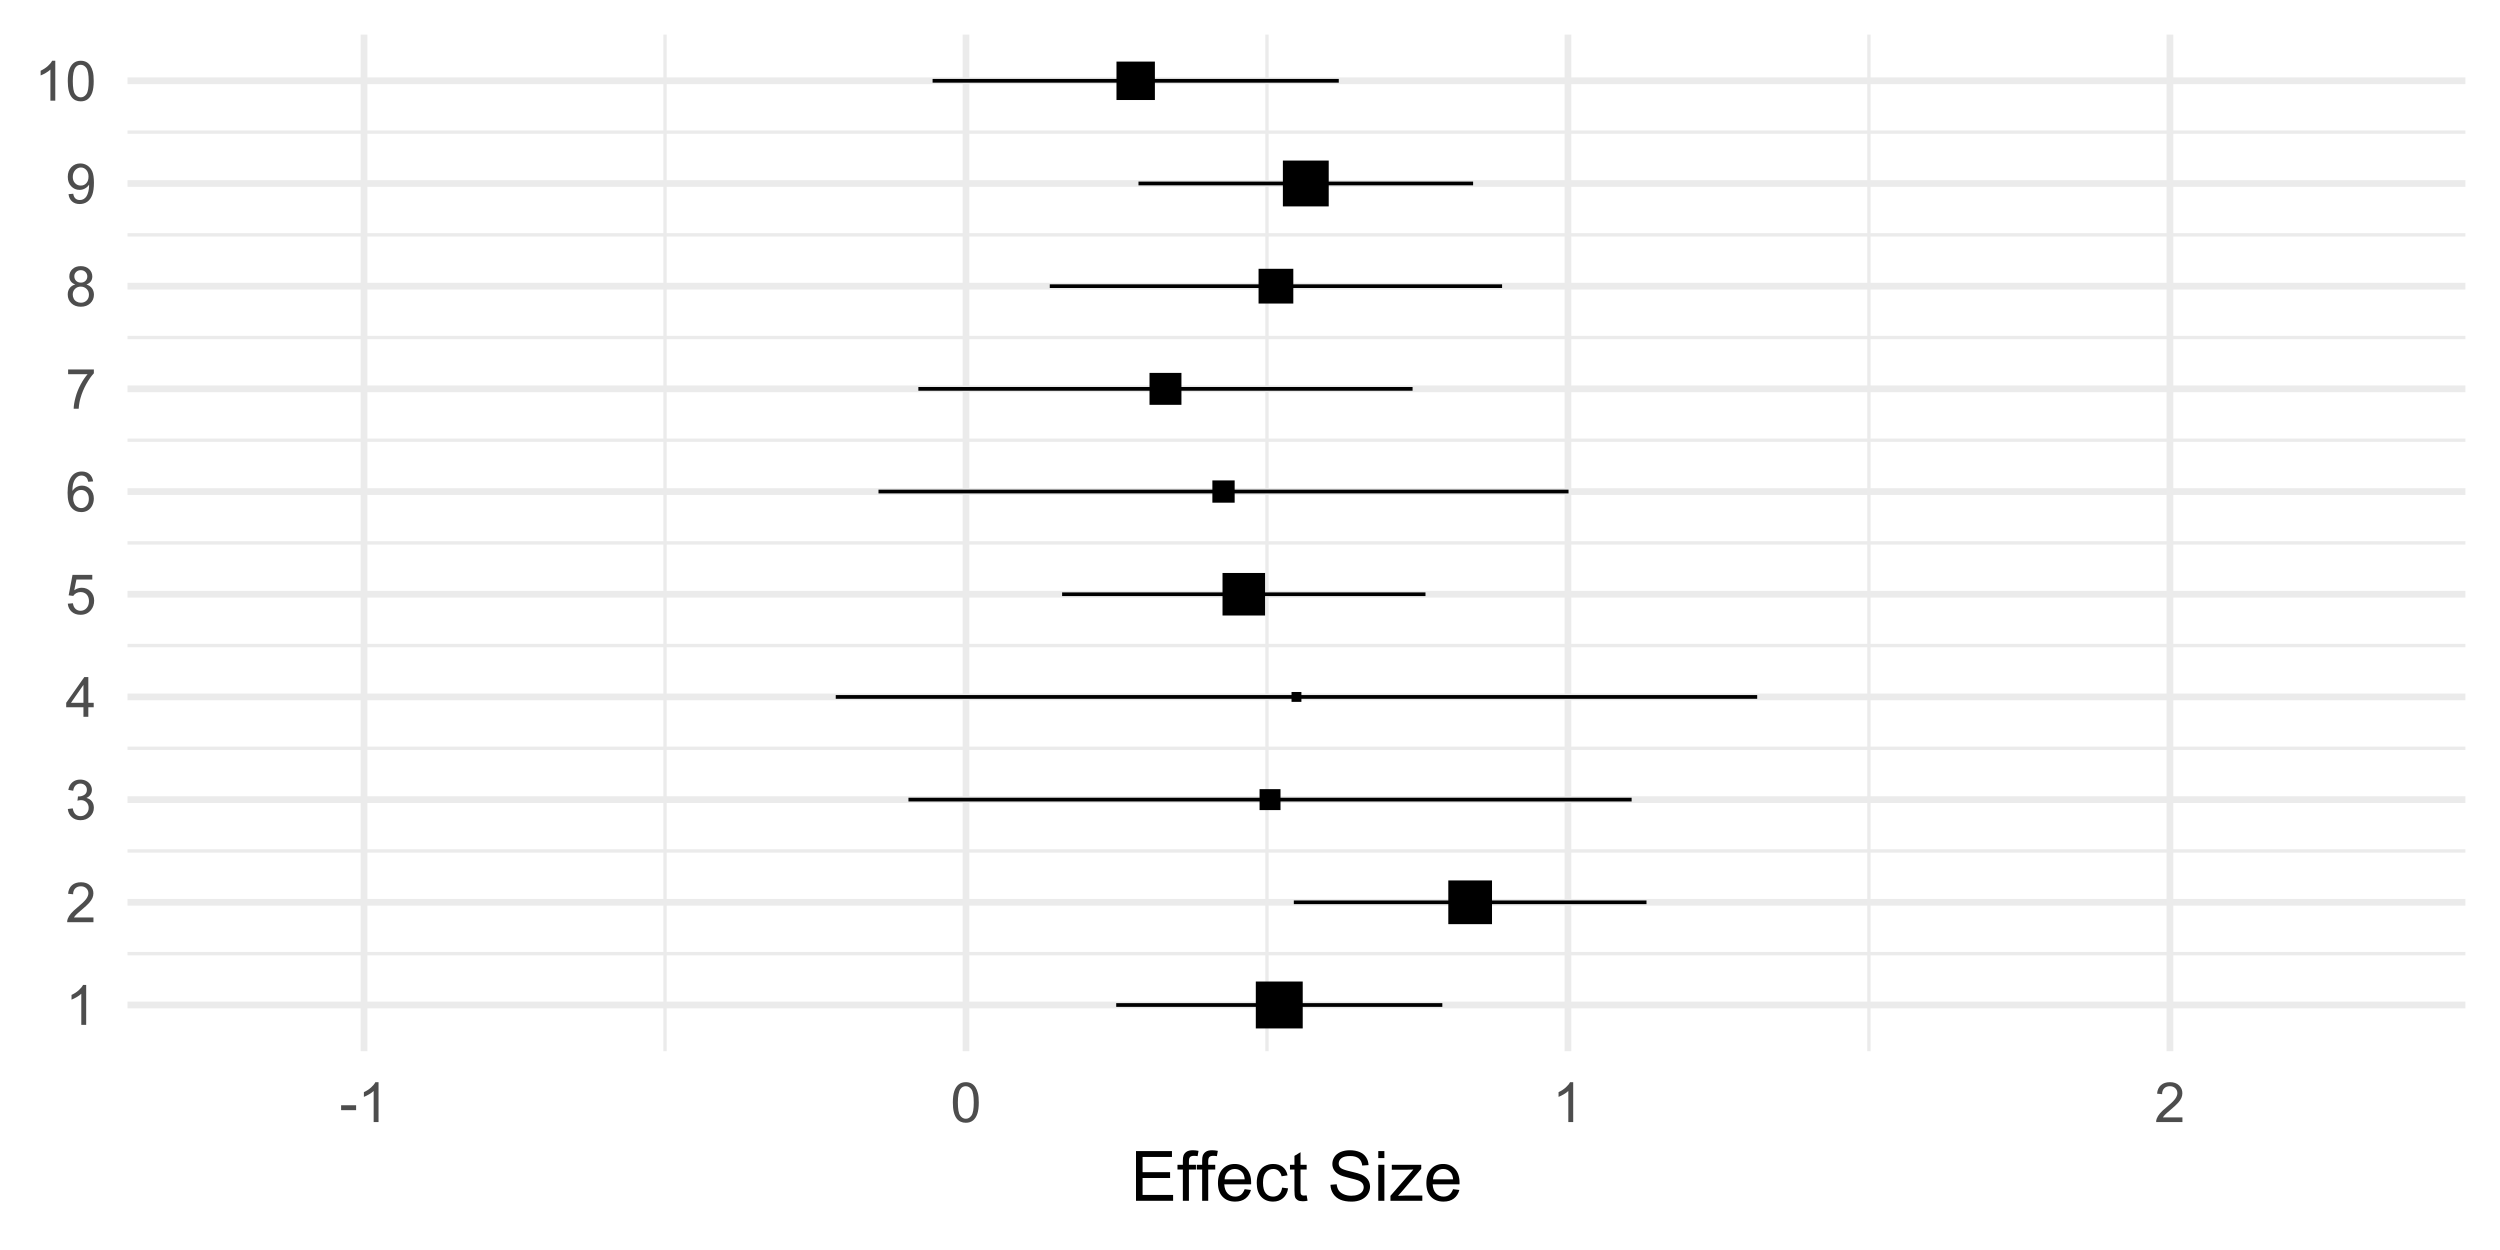
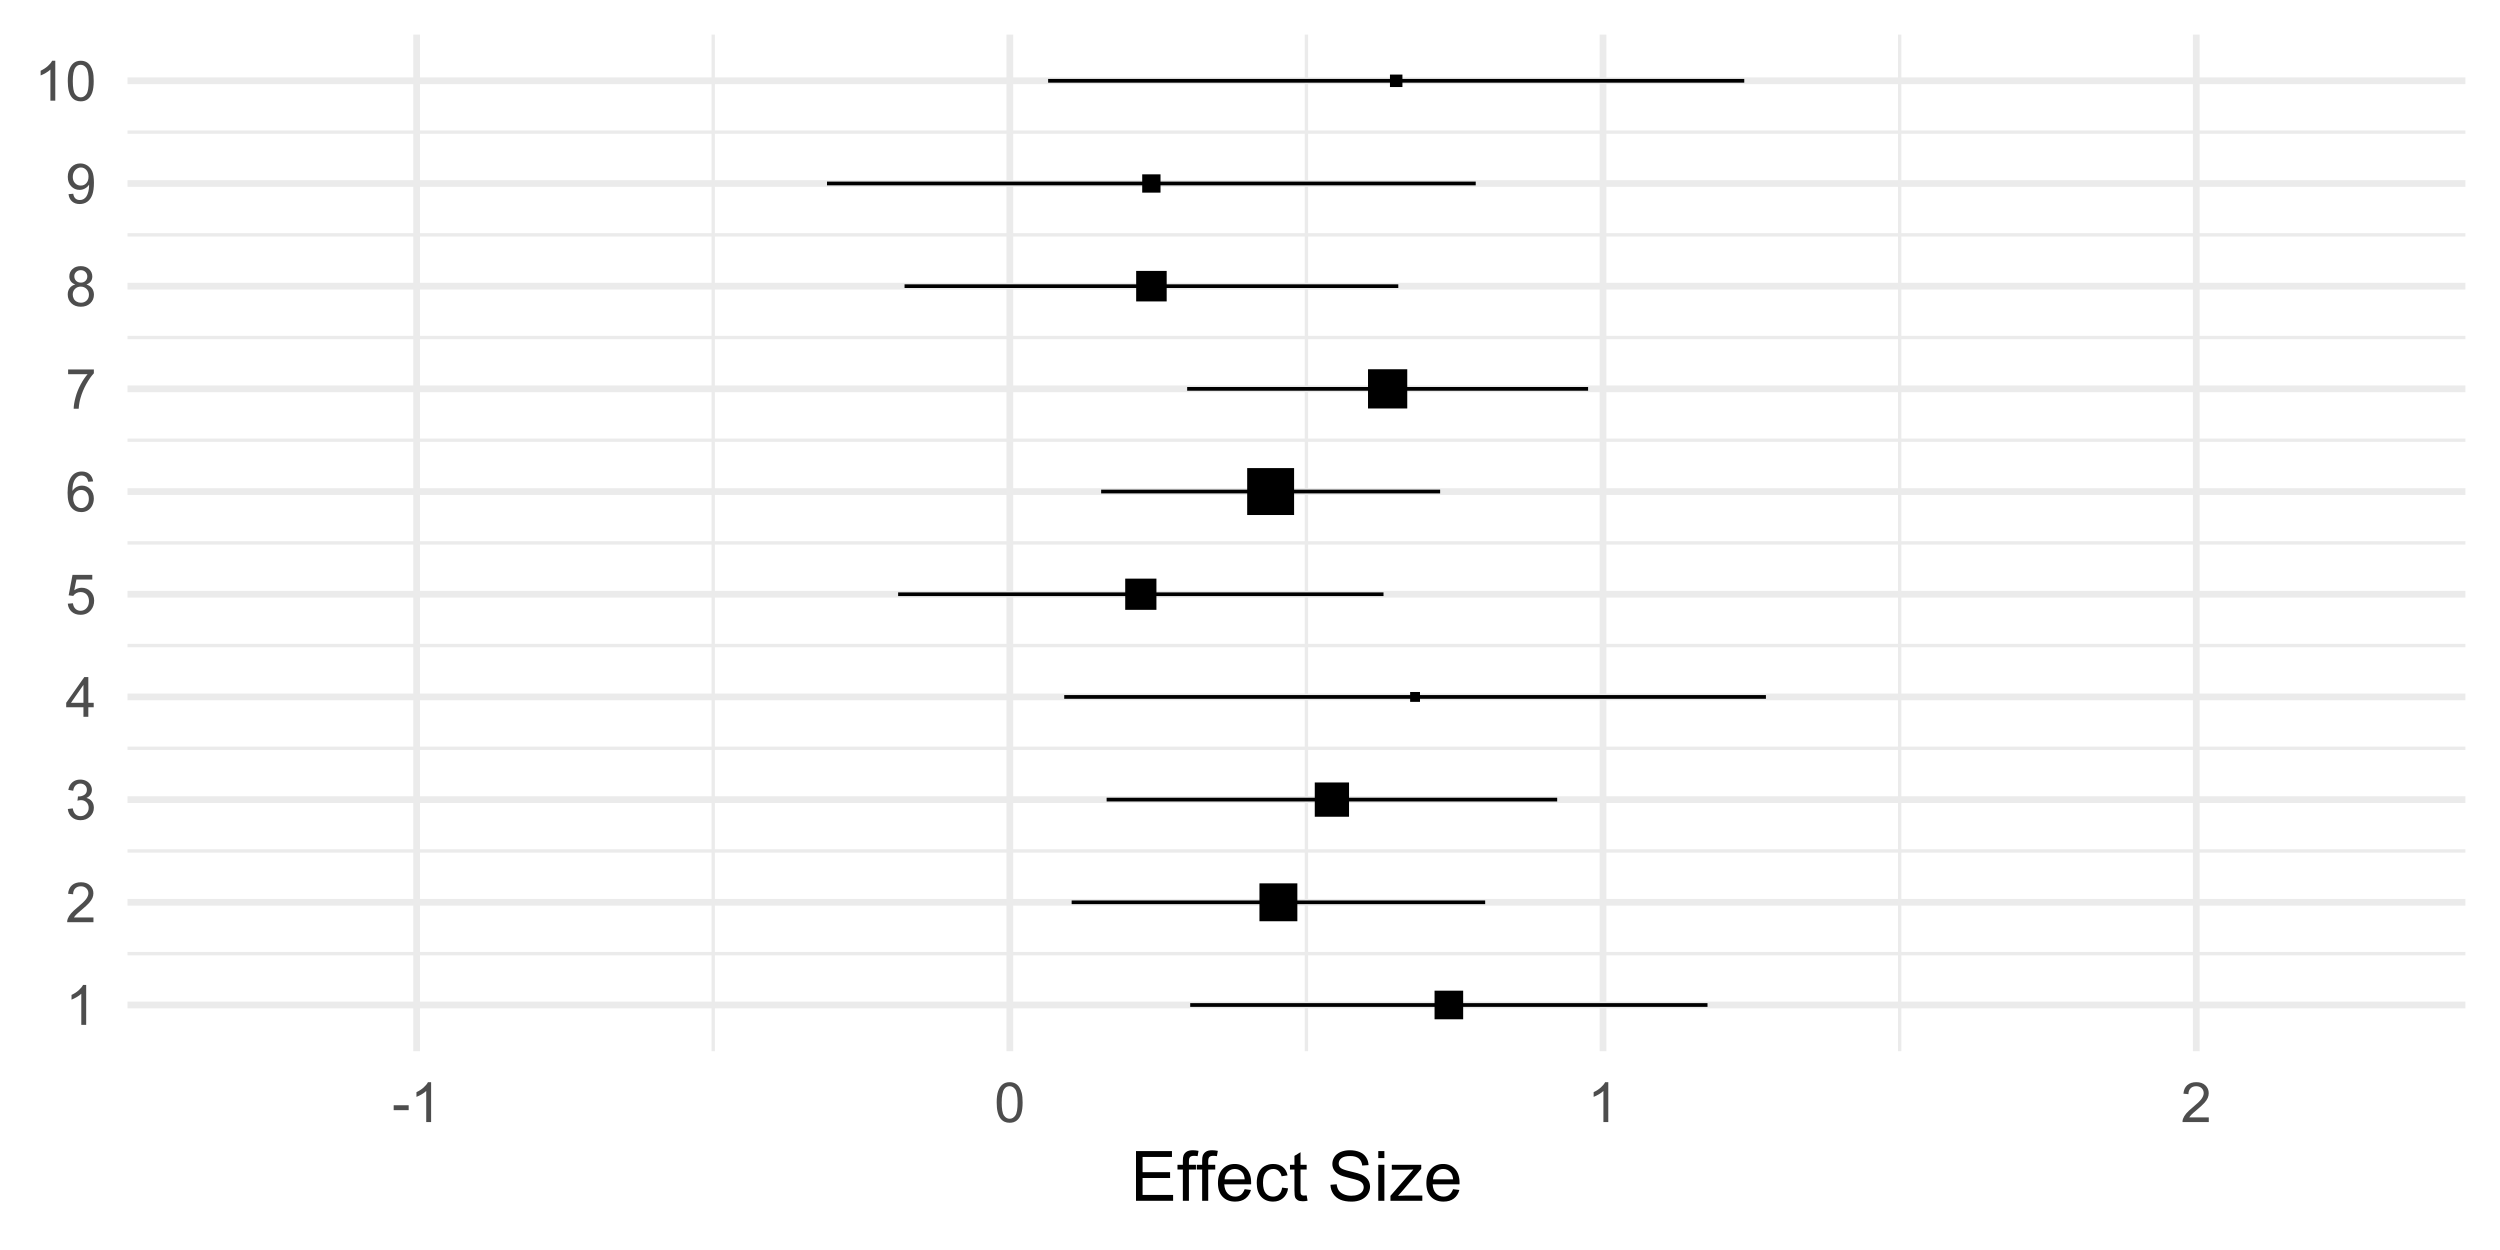
<svg xmlns="http://www.w3.org/2000/svg" xmlns:xlink="http://www.w3.org/1999/xlink" width="720pt" height="360pt" viewBox="0 0 720 360" version="1.1">
  <defs>
    <g>
      <symbol overflow="visible" id="glyph0-0">
        <path style="stroke:none;" d="M 2 0 L 2 -10 L 10 -10 L 10 0 Z M 2.25 -0.25 L 9.75 -0.25 L 9.75 -9.75 L 2.25 -9.75 Z M 2.25 -0.25 " />
      </symbol>
      <symbol overflow="visible" id="glyph0-1">
        <path style="stroke:none;" d="M 5.961 0 L 4.555 0 L 4.555 -8.961 C 4.211 -8.633 3.77 -8.312 3.223 -7.992 C 2.672 -7.668 2.176 -7.426 1.742 -7.266 L 1.742 -8.625 C 2.523 -8.992 3.211 -9.438 3.805 -9.969 C 4.391 -10.492 4.809 -11.004 5.055 -11.5 L 5.961 -11.5 Z M 5.961 0 " />
      </symbol>
      <symbol overflow="visible" id="glyph0-2">
        <path style="stroke:none;" d="M 8.055 -1.352 L 8.055 0 L 0.484 0 C 0.473 -0.336 0.527 -0.66 0.648 -0.977 C 0.84 -1.488 1.148 -1.996 1.574 -2.5 C 1.996 -2.996 2.609 -3.574 3.414 -4.234 C 4.656 -5.254 5.496 -6.062 5.938 -6.66 C 6.371 -7.254 6.59 -7.816 6.594 -8.352 C 6.59 -8.906 6.391 -9.379 5.996 -9.762 C 5.594 -10.145 5.074 -10.336 4.438 -10.336 C 3.758 -10.336 3.219 -10.133 2.812 -9.727 C 2.406 -9.32 2.199 -8.758 2.195 -8.039 L 0.75 -8.188 C 0.848 -9.262 1.219 -10.086 1.867 -10.652 C 2.512 -11.215 3.379 -11.496 4.469 -11.5 C 5.566 -11.496 6.438 -11.191 7.078 -10.586 C 7.719 -9.973 8.039 -9.219 8.039 -8.32 C 8.039 -7.859 7.945 -7.406 7.758 -6.969 C 7.57 -6.523 7.258 -6.059 6.824 -5.57 C 6.387 -5.078 5.664 -4.406 4.656 -3.555 C 3.809 -2.844 3.266 -2.363 3.031 -2.113 C 2.789 -1.859 2.594 -1.605 2.438 -1.352 Z M 8.055 -1.352 " />
      </symbol>
      <symbol overflow="visible" id="glyph0-3">
        <path style="stroke:none;" d="M 0.672 -3.023 L 2.078 -3.211 C 2.238 -2.414 2.512 -1.84 2.902 -1.488 C 3.285 -1.137 3.758 -0.961 4.32 -0.961 C 4.977 -0.961 5.535 -1.188 5.996 -1.648 C 6.449 -2.102 6.68 -2.672 6.68 -3.352 C 6.68 -3.996 6.469 -4.527 6.047 -4.949 C 5.625 -5.367 5.086 -5.578 4.438 -5.578 C 4.168 -5.578 3.84 -5.523 3.445 -5.422 L 3.602 -6.656 C 3.691 -6.645 3.766 -6.637 3.828 -6.641 C 4.422 -6.637 4.961 -6.793 5.445 -7.109 C 5.922 -7.418 6.164 -7.902 6.164 -8.555 C 6.164 -9.07 5.988 -9.496 5.641 -9.836 C 5.289 -10.172 4.84 -10.34 4.289 -10.344 C 3.742 -10.34 3.285 -10.168 2.922 -9.828 C 2.555 -9.48 2.32 -8.965 2.219 -8.281 L 0.812 -8.531 C 0.98 -9.473 1.371 -10.203 1.984 -10.723 C 2.59 -11.238 3.348 -11.496 4.258 -11.5 C 4.879 -11.496 5.453 -11.363 5.984 -11.098 C 6.508 -10.828 6.91 -10.461 7.191 -10 C 7.465 -9.535 7.605 -9.043 7.609 -8.523 C 7.605 -8.027 7.473 -7.578 7.211 -7.172 C 6.941 -6.766 6.547 -6.441 6.031 -6.203 C 6.703 -6.043 7.23 -5.719 7.609 -5.23 C 7.98 -4.734 8.168 -4.117 8.172 -3.383 C 8.168 -2.379 7.805 -1.531 7.078 -0.84 C 6.348 -0.145 5.426 0.199 4.312 0.203 C 3.305 0.199 2.469 -0.098 1.809 -0.695 C 1.141 -1.293 0.762 -2.07 0.672 -3.023 Z M 0.672 -3.023 " />
      </symbol>
      <symbol overflow="visible" id="glyph0-4">
        <path style="stroke:none;" d="M 5.172 0 L 5.172 -2.742 L 0.203 -2.742 L 0.203 -4.031 L 5.43 -11.453 L 6.578 -11.453 L 6.578 -4.031 L 8.125 -4.031 L 8.125 -2.742 L 6.578 -2.742 L 6.578 0 Z M 5.172 -4.031 L 5.172 -9.195 L 1.586 -4.031 Z M 5.172 -4.031 " />
      </symbol>
      <symbol overflow="visible" id="glyph0-5">
        <path style="stroke:none;" d="M 0.664 -3 L 2.141 -3.125 C 2.246 -2.402 2.5 -1.863 2.902 -1.504 C 3.297 -1.141 3.777 -0.961 4.344 -0.961 C 5.016 -0.961 5.59 -1.215 6.062 -1.727 C 6.527 -2.234 6.762 -2.91 6.766 -3.758 C 6.762 -4.555 6.535 -5.188 6.09 -5.656 C 5.637 -6.117 5.047 -6.352 4.32 -6.352 C 3.863 -6.352 3.457 -6.246 3.094 -6.043 C 2.727 -5.832 2.438 -5.566 2.234 -5.242 L 0.914 -5.414 L 2.023 -11.297 L 7.719 -11.297 L 7.719 -9.953 L 3.148 -9.953 L 2.531 -6.875 C 3.219 -7.352 3.938 -7.594 4.695 -7.594 C 5.691 -7.594 6.535 -7.246 7.227 -6.555 C 7.91 -5.859 8.254 -4.969 8.258 -3.883 C 8.254 -2.844 7.953 -1.949 7.352 -1.195 C 6.613 -0.27 5.609 0.191 4.344 0.195 C 3.297 0.191 2.449 -0.098 1.793 -0.68 C 1.133 -1.262 0.754 -2.035 0.664 -3 Z M 0.664 -3 " />
      </symbol>
      <symbol overflow="visible" id="glyph0-6">
        <path style="stroke:none;" d="M 7.961 -8.648 L 6.562 -8.539 C 6.438 -9.086 6.258 -9.488 6.031 -9.742 C 5.648 -10.141 5.18 -10.34 4.625 -10.344 C 4.172 -10.34 3.781 -10.215 3.445 -9.969 C 3 -9.641 2.648 -9.172 2.398 -8.555 C 2.141 -7.934 2.008 -7.051 2 -5.906 C 2.336 -6.422 2.75 -6.805 3.242 -7.055 C 3.727 -7.305 4.242 -7.43 4.781 -7.43 C 5.719 -7.43 6.516 -7.082 7.176 -6.395 C 7.832 -5.699 8.16 -4.809 8.164 -3.719 C 8.16 -2.996 8.008 -2.328 7.699 -1.715 C 7.387 -1.094 6.961 -0.621 6.422 -0.297 C 5.879 0.031 5.262 0.191 4.578 0.195 C 3.402 0.191 2.449 -0.234 1.711 -1.098 C 0.969 -1.957 0.598 -3.379 0.602 -5.359 C 0.598 -7.57 1.008 -9.18 1.828 -10.188 C 2.539 -11.059 3.5 -11.496 4.711 -11.5 C 5.609 -11.496 6.348 -11.242 6.926 -10.742 C 7.5 -10.234 7.844 -9.539 7.961 -8.648 Z M 2.219 -3.711 C 2.215 -3.223 2.316 -2.762 2.527 -2.32 C 2.73 -1.875 3.02 -1.535 3.391 -1.309 C 3.758 -1.074 4.145 -0.961 4.555 -0.961 C 5.145 -0.961 5.656 -1.199 6.086 -1.68 C 6.512 -2.156 6.727 -2.809 6.727 -3.633 C 6.727 -4.422 6.516 -5.043 6.094 -5.504 C 5.672 -5.957 5.141 -6.188 4.5 -6.188 C 3.863 -6.188 3.324 -5.957 2.883 -5.504 C 2.438 -5.043 2.215 -4.445 2.219 -3.711 Z M 2.219 -3.711 " />
      </symbol>
      <symbol overflow="visible" id="glyph0-7">
        <path style="stroke:none;" d="M 0.758 -9.953 L 0.758 -11.305 L 8.172 -11.305 L 8.172 -10.211 C 7.441 -9.434 6.719 -8.402 6.004 -7.117 C 5.285 -5.828 4.73 -4.504 4.344 -3.148 C 4.059 -2.188 3.879 -1.141 3.805 0 L 2.359 0 C 2.371 -0.898 2.547 -1.984 2.891 -3.266 C 3.227 -4.539 3.715 -5.77 4.348 -6.957 C 4.98 -8.137 5.652 -9.137 6.367 -9.953 Z M 0.758 -9.953 " />
      </symbol>
      <symbol overflow="visible" id="glyph0-8">
        <path style="stroke:none;" d="M 2.828 -6.211 C 2.242 -6.422 1.809 -6.727 1.531 -7.125 C 1.246 -7.52 1.105 -7.992 1.109 -8.547 C 1.105 -9.379 1.406 -10.078 2.008 -10.648 C 2.605 -11.211 3.402 -11.496 4.398 -11.5 C 5.395 -11.496 6.199 -11.207 6.812 -10.629 C 7.418 -10.047 7.723 -9.34 7.727 -8.508 C 7.723 -7.977 7.582 -7.512 7.309 -7.121 C 7.027 -6.723 6.605 -6.422 6.039 -6.211 C 6.738 -5.98 7.273 -5.609 7.645 -5.102 C 8.008 -4.59 8.191 -3.98 8.195 -3.273 C 8.191 -2.293 7.844 -1.469 7.156 -0.805 C 6.461 -0.137 5.551 0.191 4.422 0.195 C 3.289 0.191 2.379 -0.141 1.688 -0.809 C 0.992 -1.477 0.645 -2.309 0.648 -3.312 C 0.645 -4.055 0.832 -4.68 1.215 -5.184 C 1.59 -5.684 2.129 -6.027 2.828 -6.211 Z M 2.547 -8.594 C 2.543 -8.051 2.719 -7.609 3.07 -7.266 C 3.418 -6.922 3.871 -6.75 4.43 -6.75 C 4.969 -6.75 5.41 -6.918 5.762 -7.262 C 6.105 -7.598 6.281 -8.016 6.281 -8.516 C 6.281 -9.027 6.102 -9.461 5.746 -9.816 C 5.387 -10.164 4.941 -10.34 4.414 -10.344 C 3.875 -10.34 3.43 -10.168 3.078 -9.828 C 2.719 -9.48 2.543 -9.07 2.547 -8.594 Z M 2.094 -3.305 C 2.09 -2.902 2.188 -2.512 2.379 -2.141 C 2.566 -1.762 2.848 -1.473 3.227 -1.27 C 3.598 -1.062 4 -0.961 4.438 -0.961 C 5.105 -0.961 5.66 -1.176 6.102 -1.609 C 6.535 -2.039 6.754 -2.59 6.758 -3.258 C 6.754 -3.934 6.531 -4.492 6.082 -4.938 C 5.629 -5.379 5.062 -5.602 4.391 -5.602 C 3.727 -5.602 3.18 -5.383 2.746 -4.945 C 2.309 -4.508 2.09 -3.961 2.094 -3.305 Z M 2.094 -3.305 " />
      </symbol>
      <symbol overflow="visible" id="glyph0-9">
        <path style="stroke:none;" d="M 0.875 -2.648 L 2.227 -2.773 C 2.34 -2.133 2.559 -1.672 2.883 -1.391 C 3.203 -1.102 3.617 -0.961 4.125 -0.961 C 4.555 -0.961 4.934 -1.059 5.262 -1.258 C 5.586 -1.453 5.852 -1.719 6.062 -2.051 C 6.27 -2.379 6.445 -2.824 6.586 -3.391 C 6.727 -3.949 6.797 -4.523 6.797 -5.109 C 6.797 -5.172 6.793 -5.266 6.789 -5.391 C 6.504 -4.941 6.121 -4.578 5.637 -4.301 C 5.148 -4.02 4.621 -3.879 4.055 -3.883 C 3.105 -3.879 2.301 -4.223 1.648 -4.914 C 0.988 -5.598 0.66 -6.504 0.664 -7.633 C 0.66 -8.793 1.004 -9.727 1.691 -10.438 C 2.375 -11.141 3.234 -11.496 4.266 -11.5 C 5.008 -11.496 5.688 -11.297 6.309 -10.898 C 6.922 -10.496 7.391 -9.922 7.715 -9.184 C 8.031 -8.438 8.191 -7.363 8.195 -5.961 C 8.191 -4.492 8.031 -3.328 7.719 -2.465 C 7.398 -1.594 6.926 -0.934 6.301 -0.484 C 5.668 -0.031 4.934 0.191 4.094 0.195 C 3.195 0.191 2.465 -0.055 1.898 -0.551 C 1.328 -1.047 0.984 -1.746 0.875 -2.648 Z M 6.633 -7.703 C 6.633 -8.508 6.418 -9.148 5.988 -9.625 C 5.559 -10.098 5.039 -10.336 4.438 -10.336 C 3.809 -10.336 3.266 -10.078 2.805 -9.57 C 2.34 -9.055 2.109 -8.395 2.109 -7.586 C 2.109 -6.855 2.328 -6.262 2.77 -5.809 C 3.207 -5.348 3.75 -5.121 4.398 -5.125 C 5.047 -5.121 5.582 -5.348 6.004 -5.809 C 6.422 -6.262 6.633 -6.895 6.633 -7.703 Z M 6.633 -7.703 " />
      </symbol>
      <symbol overflow="visible" id="glyph0-10">
        <path style="stroke:none;" d="M 0.664 -5.648 C 0.66 -7 0.801 -8.09 1.082 -8.918 C 1.359 -9.742 1.773 -10.379 2.324 -10.828 C 2.871 -11.273 3.562 -11.496 4.398 -11.5 C 5.012 -11.496 5.551 -11.371 6.016 -11.129 C 6.477 -10.879 6.859 -10.523 7.164 -10.059 C 7.465 -9.59 7.703 -9.023 7.875 -8.355 C 8.047 -7.684 8.133 -6.781 8.133 -5.648 C 8.133 -4.305 7.992 -3.219 7.719 -2.395 C 7.438 -1.566 7.027 -0.93 6.48 -0.48 C 5.93 -0.031 5.234 0.191 4.398 0.195 C 3.293 0.191 2.426 -0.199 1.797 -0.992 C 1.039 -1.941 0.66 -3.496 0.664 -5.648 Z M 2.109 -5.648 C 2.109 -3.766 2.328 -2.512 2.77 -1.895 C 3.207 -1.27 3.75 -0.961 4.398 -0.961 C 5.043 -0.961 5.586 -1.273 6.027 -1.898 C 6.465 -2.523 6.684 -3.773 6.688 -5.648 C 6.684 -7.531 6.465 -8.781 6.027 -9.406 C 5.586 -10.023 5.039 -10.336 4.383 -10.336 C 3.734 -10.336 3.219 -10.062 2.836 -9.516 C 2.352 -8.816 2.109 -7.527 2.109 -5.648 Z M 2.109 -5.648 " />
      </symbol>
      <symbol overflow="visible" id="glyph0-11">
        <path style="stroke:none;" d="M 0.508 -3.438 L 0.508 -4.852 L 4.828 -4.852 L 4.828 -3.438 Z M 0.508 -3.438 " />
      </symbol>
      <symbol overflow="visible" id="glyph1-0">
        <path style="stroke:none;" d="M 2.5 0 L 2.5 -12.5 L 12.5 -12.5 L 12.5 0 Z M 2.812 -0.312 L 12.188 -0.312 L 12.188 -12.188 L 2.812 -12.188 Z M 2.812 -0.312 " />
      </symbol>
      <symbol overflow="visible" id="glyph1-1">
        <path style="stroke:none;" d="M 1.582 0 L 1.582 -14.316 L 11.934 -14.316 L 11.934 -12.625 L 3.477 -12.625 L 3.477 -8.242 L 11.398 -8.242 L 11.398 -6.562 L 3.477 -6.562 L 3.477 -1.688 L 12.266 -1.688 L 12.266 0 Z M 1.582 0 " />
      </symbol>
      <symbol overflow="visible" id="glyph1-2">
        <path style="stroke:none;" d="M 1.738 0 L 1.738 -9.004 L 0.188 -9.004 L 0.188 -10.371 L 1.738 -10.371 L 1.738 -11.477 C 1.734 -12.168 1.797 -12.684 1.922 -13.027 C 2.094 -13.48 2.391 -13.852 2.816 -14.137 C 3.242 -14.418 3.84 -14.559 4.609 -14.562 C 5.102 -14.559 5.648 -14.5 6.25 -14.383 L 5.984 -12.852 C 5.617 -12.914 5.273 -12.949 4.953 -12.949 C 4.414 -12.949 4.035 -12.832 3.816 -12.605 C 3.59 -12.375 3.48 -11.949 3.484 -11.328 L 3.484 -10.371 L 5.508 -10.371 L 5.508 -9.004 L 3.484 -9.004 L 3.484 0 Z M 1.738 0 " />
      </symbol>
      <symbol overflow="visible" id="glyph1-3">
        <path style="stroke:none;" d="M 8.418 -3.34 L 10.234 -3.117 C 9.945 -2.055 9.414 -1.23 8.641 -0.645 C 7.863 -0.059 6.875 0.234 5.672 0.234 C 4.156 0.234 2.953 -0.23 2.066 -1.168 C 1.176 -2.098 0.73 -3.41 0.734 -5.098 C 0.73 -6.84 1.18 -8.191 2.082 -9.16 C 2.977 -10.121 4.145 -10.605 5.578 -10.605 C 6.961 -10.605 8.09 -10.133 8.973 -9.188 C 9.848 -8.242 10.289 -6.914 10.293 -5.203 C 10.289 -5.098 10.285 -4.941 10.281 -4.734 L 2.547 -4.734 C 2.613 -3.594 2.938 -2.719 3.516 -2.117 C 4.094 -1.508 4.816 -1.207 5.684 -1.211 C 6.324 -1.207 6.871 -1.375 7.332 -1.719 C 7.785 -2.055 8.148 -2.598 8.418 -3.34 Z M 2.648 -6.18 L 8.438 -6.18 C 8.359 -7.051 8.137 -7.707 7.773 -8.145 C 7.211 -8.82 6.484 -9.156 5.594 -9.16 C 4.785 -9.156 4.105 -8.887 3.559 -8.348 C 3.004 -7.805 2.703 -7.082 2.648 -6.18 Z M 2.648 -6.18 " />
      </symbol>
      <symbol overflow="visible" id="glyph1-4">
        <path style="stroke:none;" d="M 8.086 -3.797 L 9.812 -3.574 C 9.621 -2.383 9.137 -1.449 8.363 -0.777 C 7.582 -0.102 6.629 0.234 5.5 0.234 C 4.074 0.234 2.934 -0.227 2.074 -1.156 C 1.211 -2.078 0.777 -3.41 0.781 -5.148 C 0.777 -6.266 0.965 -7.246 1.336 -8.086 C 1.707 -8.922 2.27 -9.551 3.031 -9.973 C 3.789 -10.395 4.617 -10.605 5.508 -10.605 C 6.633 -10.605 7.551 -10.32 8.27 -9.75 C 8.98 -9.18 9.441 -8.371 9.648 -7.324 L 7.938 -7.062 C 7.773 -7.754 7.484 -8.277 7.074 -8.633 C 6.656 -8.98 6.16 -9.156 5.578 -9.16 C 4.691 -9.156 3.969 -8.84 3.418 -8.207 C 2.859 -7.57 2.582 -6.566 2.586 -5.195 C 2.582 -3.801 2.852 -2.789 3.387 -2.156 C 3.918 -1.523 4.613 -1.207 5.477 -1.211 C 6.168 -1.207 6.746 -1.418 7.207 -1.844 C 7.668 -2.266 7.961 -2.918 8.086 -3.797 Z M 8.086 -3.797 " />
      </symbol>
      <symbol overflow="visible" id="glyph1-5">
        <path style="stroke:none;" d="M 5.156 -1.57 L 5.41 -0.02 C 4.91 0.086 4.469 0.133 4.082 0.137 C 3.441 0.133 2.945 0.035 2.598 -0.164 C 2.242 -0.367 1.996 -0.633 1.855 -0.961 C 1.711 -1.289 1.641 -1.98 1.641 -3.039 L 1.641 -9.004 L 0.352 -9.004 L 0.352 -10.371 L 1.641 -10.371 L 1.641 -12.938 L 3.391 -13.992 L 3.391 -10.371 L 5.156 -10.371 L 5.156 -9.004 L 3.391 -9.004 L 3.391 -2.938 C 3.387 -2.434 3.418 -2.113 3.48 -1.973 C 3.543 -1.828 3.641 -1.715 3.781 -1.629 C 3.918 -1.543 4.121 -1.5 4.383 -1.504 C 4.578 -1.5 4.836 -1.523 5.156 -1.57 Z M 5.156 -1.57 " />
      </symbol>
      <symbol overflow="visible" id="glyph1-6">
        <path style="stroke:none;" d="" />
      </symbol>
      <symbol overflow="visible" id="glyph1-7">
        <path style="stroke:none;" d="M 0.898 -4.602 L 2.688 -4.758 C 2.77 -4.039 2.965 -3.449 3.277 -2.992 C 3.582 -2.531 4.062 -2.16 4.719 -1.879 C 5.367 -1.594 6.102 -1.453 6.914 -1.453 C 7.637 -1.453 8.273 -1.559 8.828 -1.777 C 9.379 -1.988 9.789 -2.285 10.062 -2.66 C 10.328 -3.035 10.465 -3.441 10.469 -3.887 C 10.465 -4.332 10.336 -4.727 10.078 -5.062 C 9.816 -5.398 9.387 -5.68 8.789 -5.906 C 8.402 -6.055 7.551 -6.285 6.238 -6.605 C 4.922 -6.918 4 -7.219 3.477 -7.5 C 2.789 -7.859 2.281 -8.301 1.949 -8.832 C 1.609 -9.359 1.441 -9.957 1.445 -10.617 C 1.441 -11.336 1.645 -12.008 2.059 -12.641 C 2.465 -13.266 3.066 -13.746 3.855 -14.074 C 4.645 -14.398 5.52 -14.559 6.484 -14.562 C 7.543 -14.559 8.48 -14.387 9.293 -14.047 C 10.102 -13.703 10.723 -13.203 11.16 -12.539 C 11.594 -11.875 11.828 -11.121 11.867 -10.281 L 10.047 -10.148 C 9.949 -11.051 9.617 -11.73 9.055 -12.195 C 8.488 -12.656 7.66 -12.891 6.562 -12.891 C 5.414 -12.891 4.578 -12.68 4.059 -12.262 C 3.531 -11.84 3.27 -11.332 3.273 -10.742 C 3.27 -10.223 3.453 -9.801 3.828 -9.473 C 4.188 -9.141 5.141 -8.801 6.684 -8.453 C 8.219 -8.102 9.273 -7.797 9.852 -7.539 C 10.68 -7.152 11.297 -6.664 11.699 -6.078 C 12.094 -5.484 12.293 -4.809 12.297 -4.043 C 12.293 -3.277 12.074 -2.559 11.641 -1.887 C 11.199 -1.215 10.57 -0.691 9.758 -0.316 C 8.938 0.055 8.02 0.238 7 0.242 C 5.703 0.238 4.617 0.055 3.742 -0.324 C 2.863 -0.699 2.176 -1.27 1.684 -2.027 C 1.184 -2.785 0.922 -3.641 0.898 -4.602 Z M 0.898 -4.602 " />
      </symbol>
      <symbol overflow="visible" id="glyph1-8">
        <path style="stroke:none;" d="M 1.328 -12.297 L 1.328 -14.316 L 3.086 -14.316 L 3.086 -12.297 Z M 1.328 0 L 1.328 -10.371 L 3.086 -10.371 L 3.086 0 Z M 1.328 0 " />
      </symbol>
      <symbol overflow="visible" id="glyph1-9">
        <path style="stroke:none;" d="M 0.391 0 L 0.391 -1.426 L 6.992 -9.004 C 6.238 -8.961 5.578 -8.941 5.008 -8.945 L 0.781 -8.945 L 0.781 -10.371 L 9.258 -10.371 L 9.258 -9.211 L 3.641 -2.625 L 2.559 -1.426 C 3.344 -1.48 4.082 -1.512 4.773 -1.516 L 9.57 -1.516 L 9.57 0 Z M 0.391 0 " />
      </symbol>
    </g>
    <clipPath id="clip1">
      <path d="M 36.727 274 L 710.039 274 L 710.039 276 L 36.727 276 Z M 36.727 274 " />
    </clipPath>
    <clipPath id="clip2">
      <path d="M 36.727 244 L 710.039 244 L 710.039 246 L 36.727 246 Z M 36.727 244 " />
    </clipPath>
    <clipPath id="clip3">
      <path d="M 36.727 215 L 710.039 215 L 710.039 216 L 36.727 216 Z M 36.727 215 " />
    </clipPath>
    <clipPath id="clip4">
      <path d="M 36.727 185 L 710.039 185 L 710.039 187 L 36.727 187 Z M 36.727 185 " />
    </clipPath>
    <clipPath id="clip5">
      <path d="M 36.727 155 L 710.039 155 L 710.039 157 L 36.727 157 Z M 36.727 155 " />
    </clipPath>
    <clipPath id="clip6">
      <path d="M 36.727 126 L 710.039 126 L 710.039 128 L 36.727 128 Z M 36.727 126 " />
    </clipPath>
    <clipPath id="clip7">
      <path d="M 36.727 96 L 710.039 96 L 710.039 98 L 36.727 98 Z M 36.727 96 " />
    </clipPath>
    <clipPath id="clip8">
      <path d="M 36.727 67 L 710.039 67 L 710.039 69 L 36.727 69 Z M 36.727 67 " />
    </clipPath>
    <clipPath id="clip9">
      <path d="M 36.727 37 L 710.039 37 L 710.039 39 L 36.727 39 Z M 36.727 37 " />
    </clipPath>
    <clipPath id="clip10">
-       <path d="M 191 9.961 L 193 9.961 L 193 302.742 L 191 302.742 Z M 191 9.961 " />
+       <path d="M 204 9.961 L 206 9.961 L 206 302.742 L 204 302.742 Z M 204 9.961 " />
    </clipPath>
    <clipPath id="clip11">
-       <path d="M 364 9.961 L 366 9.961 L 366 302.742 L 364 302.742 Z M 364 9.961 " />
+       <path d="M 375 9.961 L 377 9.961 L 377 302.742 L 375 302.742 Z M 375 9.961 " />
    </clipPath>
    <clipPath id="clip12">
-       <path d="M 537 9.961 L 539 9.961 L 539 302.742 L 537 302.742 Z M 537 9.961 " />
+       <path d="M 546 9.961 L 548 9.961 L 548 302.742 L 546 302.742 Z M 546 9.961 " />
    </clipPath>
    <clipPath id="clip13">
      <path d="M 36.727 288 L 710.039 288 L 710.039 291 L 36.727 291 Z M 36.727 288 " />
    </clipPath>
    <clipPath id="clip14">
      <path d="M 36.727 258 L 710.039 258 L 710.039 261 L 36.727 261 Z M 36.727 258 " />
    </clipPath>
    <clipPath id="clip15">
      <path d="M 36.727 229 L 710.039 229 L 710.039 232 L 36.727 232 Z M 36.727 229 " />
    </clipPath>
    <clipPath id="clip16">
      <path d="M 36.727 199 L 710.039 199 L 710.039 202 L 36.727 202 Z M 36.727 199 " />
    </clipPath>
    <clipPath id="clip17">
      <path d="M 36.727 170 L 710.039 170 L 710.039 173 L 36.727 173 Z M 36.727 170 " />
    </clipPath>
    <clipPath id="clip18">
      <path d="M 36.727 140 L 710.039 140 L 710.039 143 L 36.727 143 Z M 36.727 140 " />
    </clipPath>
    <clipPath id="clip19">
      <path d="M 36.727 111 L 710.039 111 L 710.039 113 L 36.727 113 Z M 36.727 111 " />
    </clipPath>
    <clipPath id="clip20">
      <path d="M 36.727 81 L 710.039 81 L 710.039 84 L 36.727 84 Z M 36.727 81 " />
    </clipPath>
    <clipPath id="clip21">
      <path d="M 36.727 51 L 710.039 51 L 710.039 54 L 36.727 54 Z M 36.727 51 " />
    </clipPath>
    <clipPath id="clip22">
      <path d="M 36.727 22 L 710.039 22 L 710.039 25 L 36.727 25 Z M 36.727 22 " />
    </clipPath>
    <clipPath id="clip23">
-       <path d="M 103 9.961 L 106 9.961 L 106 302.742 L 103 302.742 Z M 103 9.961 " />
+       <path d="M 119 9.961 L 121 9.961 L 121 302.742 L 119 302.742 Z M 119 9.961 " />
    </clipPath>
    <clipPath id="clip24">
-       <path d="M 277 9.961 L 280 9.961 L 280 302.742 L 277 302.742 Z M 277 9.961 " />
+       <path d="M 289 9.961 L 292 9.961 L 292 302.742 L 289 302.742 Z M 289 9.961 " />
    </clipPath>
    <clipPath id="clip25">
-       <path d="M 450 9.961 L 453 9.961 L 453 302.742 L 450 302.742 Z M 450 9.961 " />
+       <path d="M 460 9.961 L 463 9.961 L 463 302.742 L 460 302.742 Z M 460 9.961 " />
    </clipPath>
    <clipPath id="clip26">
-       <path d="M 623 9.961 L 626 9.961 L 626 302.742 L 623 302.742 Z M 623 9.961 " />
+       <path d="M 631 9.961 L 634 9.961 L 634 302.742 L 631 302.742 Z M 631 9.961 " />
    </clipPath>
  </defs>
  <g id="surface69">
    <rect x="0" y="0" width="720" height="360" style="fill:rgb(100%,100%,100%);fill-opacity:1;stroke:none;" />
    <g clip-path="url(#clip1)" clip-rule="nonzero">
      <path style="fill:none;stroke-width:0.97;stroke-linecap:butt;stroke-linejoin:round;stroke:rgb(92.157%,92.157%,92.157%);stroke-opacity:1;stroke-miterlimit:10;" d="M 36.727 274.648 L 710.039 274.648 " />
    </g>
    <g clip-path="url(#clip2)" clip-rule="nonzero">
      <path style="fill:none;stroke-width:0.97;stroke-linecap:butt;stroke-linejoin:round;stroke:rgb(92.157%,92.157%,92.157%);stroke-opacity:1;stroke-miterlimit:10;" d="M 36.727 245.074 L 710.039 245.074 " />
    </g>
    <g clip-path="url(#clip3)" clip-rule="nonzero">
      <path style="fill:none;stroke-width:0.97;stroke-linecap:butt;stroke-linejoin:round;stroke:rgb(92.157%,92.157%,92.157%);stroke-opacity:1;stroke-miterlimit:10;" d="M 36.727 215.5 L 710.039 215.5 " />
    </g>
    <g clip-path="url(#clip4)" clip-rule="nonzero">
      <path style="fill:none;stroke-width:0.97;stroke-linecap:butt;stroke-linejoin:round;stroke:rgb(92.157%,92.157%,92.157%);stroke-opacity:1;stroke-miterlimit:10;" d="M 36.727 185.926 L 710.039 185.926 " />
    </g>
    <g clip-path="url(#clip5)" clip-rule="nonzero">
      <path style="fill:none;stroke-width:0.97;stroke-linecap:butt;stroke-linejoin:round;stroke:rgb(92.157%,92.157%,92.157%);stroke-opacity:1;stroke-miterlimit:10;" d="M 36.727 156.352 L 710.039 156.352 " />
    </g>
    <g clip-path="url(#clip6)" clip-rule="nonzero">
      <path style="fill:none;stroke-width:0.97;stroke-linecap:butt;stroke-linejoin:round;stroke:rgb(92.157%,92.157%,92.157%);stroke-opacity:1;stroke-miterlimit:10;" d="M 36.727 126.781 L 710.039 126.781 " />
    </g>
    <g clip-path="url(#clip7)" clip-rule="nonzero">
      <path style="fill:none;stroke-width:0.97;stroke-linecap:butt;stroke-linejoin:round;stroke:rgb(92.157%,92.157%,92.157%);stroke-opacity:1;stroke-miterlimit:10;" d="M 36.727 97.207 L 710.039 97.207 " />
    </g>
    <g clip-path="url(#clip8)" clip-rule="nonzero">
      <path style="fill:none;stroke-width:0.97;stroke-linecap:butt;stroke-linejoin:round;stroke:rgb(92.157%,92.157%,92.157%);stroke-opacity:1;stroke-miterlimit:10;" d="M 36.727 67.633 L 710.039 67.633 " />
    </g>
    <g clip-path="url(#clip9)" clip-rule="nonzero">
      <path style="fill:none;stroke-width:0.97;stroke-linecap:butt;stroke-linejoin:round;stroke:rgb(92.157%,92.157%,92.157%);stroke-opacity:1;stroke-miterlimit:10;" d="M 36.727 38.059 L 710.039 38.059 " />
    </g>
    <g clip-path="url(#clip10)" clip-rule="nonzero">
-       <path style="fill:none;stroke-width:0.97;stroke-linecap:butt;stroke-linejoin:round;stroke:rgb(92.157%,92.157%,92.157%);stroke-opacity:1;stroke-miterlimit:10;" d="M 191.527 302.742 L 191.527 9.961 " />
+       <path style="fill:none;stroke-width:0.97;stroke-linecap:butt;stroke-linejoin:round;stroke:rgb(92.157%,92.157%,92.157%);stroke-opacity:1;stroke-miterlimit:10;" d="M 205.41 302.742 L 205.41 9.961 " />
    </g>
    <g clip-path="url(#clip11)" clip-rule="nonzero">
-       <path style="fill:none;stroke-width:0.97;stroke-linecap:butt;stroke-linejoin:round;stroke:rgb(92.157%,92.157%,92.157%);stroke-opacity:1;stroke-miterlimit:10;" d="M 364.891 302.742 L 364.891 9.961 " />
+       <path style="fill:none;stroke-width:0.97;stroke-linecap:butt;stroke-linejoin:round;stroke:rgb(92.157%,92.157%,92.157%);stroke-opacity:1;stroke-miterlimit:10;" d="M 376.254 302.742 L 376.254 9.961 " />
    </g>
    <g clip-path="url(#clip12)" clip-rule="nonzero">
-       <path style="fill:none;stroke-width:0.97;stroke-linecap:butt;stroke-linejoin:round;stroke:rgb(92.157%,92.157%,92.157%);stroke-opacity:1;stroke-miterlimit:10;" d="M 538.254 302.742 L 538.254 9.961 " />
+       <path style="fill:none;stroke-width:0.97;stroke-linecap:butt;stroke-linejoin:round;stroke:rgb(92.157%,92.157%,92.157%);stroke-opacity:1;stroke-miterlimit:10;" d="M 547.102 302.742 L 547.102 9.961 " />
    </g>
    <g clip-path="url(#clip13)" clip-rule="nonzero">
      <path style="fill:none;stroke-width:1.94;stroke-linecap:butt;stroke-linejoin:round;stroke:rgb(92.157%,92.157%,92.157%);stroke-opacity:1;stroke-miterlimit:10;" d="M 36.727 289.438 L 710.039 289.438 " />
    </g>
    <g clip-path="url(#clip14)" clip-rule="nonzero">
      <path style="fill:none;stroke-width:1.94;stroke-linecap:butt;stroke-linejoin:round;stroke:rgb(92.157%,92.157%,92.157%);stroke-opacity:1;stroke-miterlimit:10;" d="M 36.727 259.863 L 710.039 259.863 " />
    </g>
    <g clip-path="url(#clip15)" clip-rule="nonzero">
      <path style="fill:none;stroke-width:1.94;stroke-linecap:butt;stroke-linejoin:round;stroke:rgb(92.157%,92.157%,92.157%);stroke-opacity:1;stroke-miterlimit:10;" d="M 36.727 230.289 L 710.039 230.289 " />
    </g>
    <g clip-path="url(#clip16)" clip-rule="nonzero">
      <path style="fill:none;stroke-width:1.94;stroke-linecap:butt;stroke-linejoin:round;stroke:rgb(92.157%,92.157%,92.157%);stroke-opacity:1;stroke-miterlimit:10;" d="M 36.727 200.715 L 710.039 200.715 " />
    </g>
    <g clip-path="url(#clip17)" clip-rule="nonzero">
      <path style="fill:none;stroke-width:1.94;stroke-linecap:butt;stroke-linejoin:round;stroke:rgb(92.157%,92.157%,92.157%);stroke-opacity:1;stroke-miterlimit:10;" d="M 36.727 171.141 L 710.039 171.141 " />
    </g>
    <g clip-path="url(#clip18)" clip-rule="nonzero">
      <path style="fill:none;stroke-width:1.94;stroke-linecap:butt;stroke-linejoin:round;stroke:rgb(92.157%,92.157%,92.157%);stroke-opacity:1;stroke-miterlimit:10;" d="M 36.727 141.566 L 710.039 141.566 " />
    </g>
    <g clip-path="url(#clip19)" clip-rule="nonzero">
      <path style="fill:none;stroke-width:1.94;stroke-linecap:butt;stroke-linejoin:round;stroke:rgb(92.157%,92.157%,92.157%);stroke-opacity:1;stroke-miterlimit:10;" d="M 36.727 111.992 L 710.039 111.992 " />
    </g>
    <g clip-path="url(#clip20)" clip-rule="nonzero">
      <path style="fill:none;stroke-width:1.94;stroke-linecap:butt;stroke-linejoin:round;stroke:rgb(92.157%,92.157%,92.157%);stroke-opacity:1;stroke-miterlimit:10;" d="M 36.727 82.418 L 710.039 82.418 " />
    </g>
    <g clip-path="url(#clip21)" clip-rule="nonzero">
      <path style="fill:none;stroke-width:1.94;stroke-linecap:butt;stroke-linejoin:round;stroke:rgb(92.157%,92.157%,92.157%);stroke-opacity:1;stroke-miterlimit:10;" d="M 36.727 52.844 L 710.039 52.844 " />
    </g>
    <g clip-path="url(#clip22)" clip-rule="nonzero">
      <path style="fill:none;stroke-width:1.94;stroke-linecap:butt;stroke-linejoin:round;stroke:rgb(92.157%,92.157%,92.157%);stroke-opacity:1;stroke-miterlimit:10;" d="M 36.727 23.27 L 710.039 23.27 " />
    </g>
    <g clip-path="url(#clip23)" clip-rule="nonzero">
-       <path style="fill:none;stroke-width:1.94;stroke-linecap:butt;stroke-linejoin:round;stroke:rgb(92.157%,92.157%,92.157%);stroke-opacity:1;stroke-miterlimit:10;" d="M 104.844 302.742 L 104.844 9.961 " />
+       <path style="fill:none;stroke-width:1.94;stroke-linecap:butt;stroke-linejoin:round;stroke:rgb(92.157%,92.157%,92.157%);stroke-opacity:1;stroke-miterlimit:10;" d="M 119.984 302.742 L 119.984 9.961 " />
    </g>
    <g clip-path="url(#clip24)" clip-rule="nonzero">
-       <path style="fill:none;stroke-width:1.94;stroke-linecap:butt;stroke-linejoin:round;stroke:rgb(92.157%,92.157%,92.157%);stroke-opacity:1;stroke-miterlimit:10;" d="M 278.207 302.742 L 278.207 9.961 " />
+       <path style="fill:none;stroke-width:1.94;stroke-linecap:butt;stroke-linejoin:round;stroke:rgb(92.157%,92.157%,92.157%);stroke-opacity:1;stroke-miterlimit:10;" d="M 290.832 302.742 L 290.832 9.961 " />
    </g>
    <g clip-path="url(#clip25)" clip-rule="nonzero">
-       <path style="fill:none;stroke-width:1.94;stroke-linecap:butt;stroke-linejoin:round;stroke:rgb(92.157%,92.157%,92.157%);stroke-opacity:1;stroke-miterlimit:10;" d="M 451.57 302.742 L 451.57 9.961 " />
+       <path style="fill:none;stroke-width:1.94;stroke-linecap:butt;stroke-linejoin:round;stroke:rgb(92.157%,92.157%,92.157%);stroke-opacity:1;stroke-miterlimit:10;" d="M 461.676 302.742 L 461.676 9.961 " />
    </g>
    <g clip-path="url(#clip26)" clip-rule="nonzero">
-       <path style="fill:none;stroke-width:1.94;stroke-linecap:butt;stroke-linejoin:round;stroke:rgb(92.157%,92.157%,92.157%);stroke-opacity:1;stroke-miterlimit:10;" d="M 624.934 302.742 L 624.934 9.961 " />
-     </g>
-     <path style=" stroke:none;fill-rule:nonzero;fill:rgb(0%,0%,0%);fill-opacity:1;" d="M 361.672 296.191 L 375.184 296.191 L 375.184 282.68 L 361.672 282.68 Z M 361.672 296.191 " />
-     <path style=" stroke:none;fill-rule:nonzero;fill:rgb(0%,0%,0%);fill-opacity:1;" d="M 417.113 266.156 L 429.699 266.156 L 429.699 253.566 L 417.113 253.566 Z M 417.113 266.156 " />
-     <path style=" stroke:none;fill-rule:nonzero;fill:rgb(0%,0%,0%);fill-opacity:1;" d="M 362.754 233.305 L 368.785 233.305 L 368.785 227.273 L 362.754 227.273 Z M 362.754 233.305 " />
-     <path style=" stroke:none;fill-rule:nonzero;fill:rgb(0%,0%,0%);fill-opacity:1;" d="M 371.961 202.137 L 374.805 202.137 L 374.805 199.293 L 371.961 199.293 Z M 371.961 202.137 " />
-     <path style=" stroke:none;fill-rule:nonzero;fill:rgb(0%,0%,0%);fill-opacity:1;" d="M 352.086 177.266 L 364.34 177.266 L 364.34 165.016 L 352.086 165.016 Z M 352.086 177.266 " />
-     <path style=" stroke:none;fill-rule:nonzero;fill:rgb(0%,0%,0%);fill-opacity:1;" d="M 349.164 144.773 L 355.582 144.773 L 355.582 138.359 L 349.164 138.359 Z M 349.164 144.773 " />
-     <path style=" stroke:none;fill-rule:nonzero;fill:rgb(0%,0%,0%);fill-opacity:1;" d="M 331.059 116.59 L 340.254 116.59 L 340.254 107.395 L 331.059 107.395 Z M 331.059 116.59 " />
-     <path style=" stroke:none;fill-rule:nonzero;fill:rgb(0%,0%,0%);fill-opacity:1;" d="M 362.465 87.422 L 372.473 87.422 L 372.473 77.414 L 362.465 77.414 Z M 362.465 87.422 " />
-     <path style=" stroke:none;fill-rule:nonzero;fill:rgb(0%,0%,0%);fill-opacity:1;" d="M 369.469 59.445 L 382.672 59.445 L 382.672 46.242 L 369.469 46.242 Z M 369.469 59.445 " />
-     <path style=" stroke:none;fill-rule:nonzero;fill:rgb(0%,0%,0%);fill-opacity:1;" d="M 321.547 28.805 L 332.609 28.805 L 332.609 17.738 L 321.547 17.738 Z M 321.547 28.805 " />
-     <path style="fill:none;stroke-width:1.067;stroke-linecap:butt;stroke-linejoin:round;stroke:rgb(0%,0%,0%);stroke-opacity:1;stroke-miterlimit:10;" d="M 321.469 289.438 L 415.391 289.438 " />
-     <path style="fill:none;stroke-width:1.067;stroke-linecap:butt;stroke-linejoin:round;stroke:rgb(0%,0%,0%);stroke-opacity:1;stroke-miterlimit:10;" d="M 372.621 259.863 L 474.191 259.863 " />
-     <path style="fill:none;stroke-width:1.067;stroke-linecap:butt;stroke-linejoin:round;stroke:rgb(0%,0%,0%);stroke-opacity:1;stroke-miterlimit:10;" d="M 261.633 230.289 L 469.91 230.289 " />
-     <path style="fill:none;stroke-width:1.067;stroke-linecap:butt;stroke-linejoin:round;stroke:rgb(0%,0%,0%);stroke-opacity:1;stroke-miterlimit:10;" d="M 240.695 200.715 L 506.07 200.715 " />
-     <path style="fill:none;stroke-width:1.067;stroke-linecap:butt;stroke-linejoin:round;stroke:rgb(0%,0%,0%);stroke-opacity:1;stroke-miterlimit:10;" d="M 305.887 171.141 L 410.539 171.141 " />
-     <path style="fill:none;stroke-width:1.067;stroke-linecap:butt;stroke-linejoin:round;stroke:rgb(0%,0%,0%);stroke-opacity:1;stroke-miterlimit:10;" d="M 253.008 141.566 L 451.738 141.566 " />
-     <path style="fill:none;stroke-width:1.067;stroke-linecap:butt;stroke-linejoin:round;stroke:rgb(0%,0%,0%);stroke-opacity:1;stroke-miterlimit:10;" d="M 264.488 111.992 L 406.824 111.992 " />
-     <path style="fill:none;stroke-width:1.067;stroke-linecap:butt;stroke-linejoin:round;stroke:rgb(0%,0%,0%);stroke-opacity:1;stroke-miterlimit:10;" d="M 302.336 82.418 L 432.602 82.418 " />
-     <path style="fill:none;stroke-width:1.067;stroke-linecap:butt;stroke-linejoin:round;stroke:rgb(0%,0%,0%);stroke-opacity:1;stroke-miterlimit:10;" d="M 327.883 52.844 L 424.254 52.844 " />
-     <path style="fill:none;stroke-width:1.067;stroke-linecap:butt;stroke-linejoin:round;stroke:rgb(0%,0%,0%);stroke-opacity:1;stroke-miterlimit:10;" d="M 268.586 23.27 L 385.57 23.27 " />
+       <path style="fill:none;stroke-width:1.94;stroke-linecap:butt;stroke-linejoin:round;stroke:rgb(92.157%,92.157%,92.157%);stroke-opacity:1;stroke-miterlimit:10;" d="M 632.523 302.742 L 632.523 9.961 " />
+     </g>
+     <path style=" stroke:none;fill-rule:nonzero;fill:rgb(0%,0%,0%);fill-opacity:1;" d="M 413.152 293.555 L 421.391 293.555 L 421.391 285.316 L 413.152 285.316 Z M 413.152 293.555 " />
+     <path style=" stroke:none;fill-rule:nonzero;fill:rgb(0%,0%,0%);fill-opacity:1;" d="M 362.723 265.32 L 373.637 265.32 L 373.637 254.406 L 362.723 254.406 Z M 362.723 265.32 " />
+     <path style=" stroke:none;fill-rule:nonzero;fill:rgb(0%,0%,0%);fill-opacity:1;" d="M 378.652 235.223 L 388.523 235.223 L 388.523 225.352 L 378.652 225.352 Z M 378.652 235.223 " />
+     <path style=" stroke:none;fill-rule:nonzero;fill:rgb(0%,0%,0%);fill-opacity:1;" d="M 406.121 202.137 L 408.961 202.137 L 408.961 199.293 L 406.121 199.293 Z M 406.121 202.137 " />
+     <path style=" stroke:none;fill-rule:nonzero;fill:rgb(0%,0%,0%);fill-opacity:1;" d="M 324.062 175.633 L 333.051 175.633 L 333.051 166.645 L 324.062 166.645 Z M 324.062 175.633 " />
+     <path style=" stroke:none;fill-rule:nonzero;fill:rgb(0%,0%,0%);fill-opacity:1;" d="M 359.188 148.324 L 372.699 148.324 L 372.699 134.809 L 359.188 134.809 Z M 359.188 148.324 " />
+     <path style=" stroke:none;fill-rule:nonzero;fill:rgb(0%,0%,0%);fill-opacity:1;" d="M 393.988 117.641 L 405.289 117.641 L 405.289 106.344 L 393.988 106.344 Z M 393.988 117.641 " />
+     <path style=" stroke:none;fill-rule:nonzero;fill:rgb(0%,0%,0%);fill-opacity:1;" d="M 327.215 86.812 L 336.004 86.812 L 336.004 78.023 L 327.215 78.023 Z M 327.215 86.812 " />
+     <path style=" stroke:none;fill-rule:nonzero;fill:rgb(0%,0%,0%);fill-opacity:1;" d="M 328.957 55.48 L 334.227 55.48 L 334.227 50.211 L 328.957 50.211 Z M 328.957 55.48 " />
+     <path style=" stroke:none;fill-rule:nonzero;fill:rgb(0%,0%,0%);fill-opacity:1;" d="M 400.309 25.066 L 403.898 25.066 L 403.898 21.477 L 400.309 21.477 Z M 400.309 25.066 " />
+     <path style="fill:none;stroke-width:1.067;stroke-linecap:butt;stroke-linejoin:round;stroke:rgb(0%,0%,0%);stroke-opacity:1;stroke-miterlimit:10;" d="M 342.777 289.438 L 491.762 289.438 " />
+     <path style="fill:none;stroke-width:1.067;stroke-linecap:butt;stroke-linejoin:round;stroke:rgb(0%,0%,0%);stroke-opacity:1;stroke-miterlimit:10;" d="M 308.633 259.863 L 427.73 259.863 " />
+     <path style="fill:none;stroke-width:1.067;stroke-linecap:butt;stroke-linejoin:round;stroke:rgb(0%,0%,0%);stroke-opacity:1;stroke-miterlimit:10;" d="M 318.707 230.289 L 448.469 230.289 " />
+     <path style="fill:none;stroke-width:1.067;stroke-linecap:butt;stroke-linejoin:round;stroke:rgb(0%,0%,0%);stroke-opacity:1;stroke-miterlimit:10;" d="M 306.496 200.715 L 508.586 200.715 " />
+     <path style="fill:none;stroke-width:1.067;stroke-linecap:butt;stroke-linejoin:round;stroke:rgb(0%,0%,0%);stroke-opacity:1;stroke-miterlimit:10;" d="M 258.66 171.141 L 398.453 171.141 " />
+     <path style="fill:none;stroke-width:1.067;stroke-linecap:butt;stroke-linejoin:round;stroke:rgb(0%,0%,0%);stroke-opacity:1;stroke-miterlimit:10;" d="M 317.129 141.566 L 414.758 141.566 " />
+     <path style="fill:none;stroke-width:1.067;stroke-linecap:butt;stroke-linejoin:round;stroke:rgb(0%,0%,0%);stroke-opacity:1;stroke-miterlimit:10;" d="M 341.902 111.992 L 457.371 111.992 " />
+     <path style="fill:none;stroke-width:1.067;stroke-linecap:butt;stroke-linejoin:round;stroke:rgb(0%,0%,0%);stroke-opacity:1;stroke-miterlimit:10;" d="M 260.512 82.418 L 402.707 82.418 " />
+     <path style="fill:none;stroke-width:1.067;stroke-linecap:butt;stroke-linejoin:round;stroke:rgb(0%,0%,0%);stroke-opacity:1;stroke-miterlimit:10;" d="M 238.176 52.844 L 425.012 52.844 " />
+     <path style="fill:none;stroke-width:1.067;stroke-linecap:butt;stroke-linejoin:round;stroke:rgb(0%,0%,0%);stroke-opacity:1;stroke-miterlimit:10;" d="M 301.859 23.27 L 502.348 23.27 " />
    <g style="fill:rgb(30.196%,30.196%,30.196%);fill-opacity:1;">
      <use xlink:href="#glyph0-1" x="18.859" y="295.164" />
    </g>
    <g style="fill:rgb(30.196%,30.196%,30.196%);fill-opacity:1;">
      <use xlink:href="#glyph0-2" x="18.859" y="265.59" />
    </g>
    <g style="fill:rgb(30.196%,30.196%,30.196%);fill-opacity:1;">
      <use xlink:href="#glyph0-3" x="18.859" y="236.016" />
    </g>
    <g style="fill:rgb(30.196%,30.196%,30.196%);fill-opacity:1;">
      <use xlink:href="#glyph0-4" x="18.859" y="206.441" />
    </g>
    <g style="fill:rgb(30.196%,30.196%,30.196%);fill-opacity:1;">
      <use xlink:href="#glyph0-5" x="18.859" y="176.867" />
    </g>
    <g style="fill:rgb(30.196%,30.196%,30.196%);fill-opacity:1;">
      <use xlink:href="#glyph0-6" x="18.859" y="147.293" />
    </g>
    <g style="fill:rgb(30.196%,30.196%,30.196%);fill-opacity:1;">
      <use xlink:href="#glyph0-7" x="18.859" y="117.719" />
    </g>
    <g style="fill:rgb(30.196%,30.196%,30.196%);fill-opacity:1;">
      <use xlink:href="#glyph0-8" x="18.859" y="88.145" />
    </g>
    <g style="fill:rgb(30.196%,30.196%,30.196%);fill-opacity:1;">
      <use xlink:href="#glyph0-9" x="18.859" y="58.57" />
    </g>
    <g style="fill:rgb(30.196%,30.196%,30.196%);fill-opacity:1;">
      <use xlink:href="#glyph0-1" x="9.961" y="28.996" />
      <use xlink:href="#glyph0-10" x="18.859" y="28.996" />
    </g>
    <g style="fill:rgb(30.196%,30.196%,30.196%);fill-opacity:1;">
-       <use xlink:href="#glyph0-11" x="97.73" y="323.164" />
-       <use xlink:href="#glyph0-1" x="103.059" y="323.164" />
-     </g>
-     <g style="fill:rgb(30.196%,30.196%,30.196%);fill-opacity:1;">
-       <use xlink:href="#glyph0-10" x="273.758" y="323.164" />
-     </g>
-     <g style="fill:rgb(30.196%,30.196%,30.196%);fill-opacity:1;">
-       <use xlink:href="#glyph0-1" x="447.121" y="323.164" />
-     </g>
-     <g style="fill:rgb(30.196%,30.196%,30.196%);fill-opacity:1;">
-       <use xlink:href="#glyph0-2" x="620.484" y="323.164" />
+       <use xlink:href="#glyph0-11" x="112.871" y="323.164" />
+       <use xlink:href="#glyph0-1" x="118.199" y="323.164" />
+     </g>
+     <g style="fill:rgb(30.196%,30.196%,30.196%);fill-opacity:1;">
+       <use xlink:href="#glyph0-10" x="286.383" y="323.164" />
+     </g>
+     <g style="fill:rgb(30.196%,30.196%,30.196%);fill-opacity:1;">
+       <use xlink:href="#glyph0-1" x="457.227" y="323.164" />
+     </g>
+     <g style="fill:rgb(30.196%,30.196%,30.196%);fill-opacity:1;">
+       <use xlink:href="#glyph0-2" x="628.074" y="323.164" />
    </g>
    <g style="fill:rgb(0%,0%,0%);fill-opacity:1;">
      <use xlink:href="#glyph1-1" x="325.586" y="345.828" />
      <use xlink:href="#glyph1-2" x="338.926" y="345.828" />
      <use xlink:href="#glyph1-2" x="344.482" y="345.828" />
      <use xlink:href="#glyph1-3" x="350.039" y="345.828" />
      <use xlink:href="#glyph1-4" x="361.162" y="345.828" />
      <use xlink:href="#glyph1-5" x="371.162" y="345.828" />
      <use xlink:href="#glyph1-6" x="376.719" y="345.828" />
      <use xlink:href="#glyph1-7" x="382.275" y="345.828" />
      <use xlink:href="#glyph1-8" x="395.615" y="345.828" />
      <use xlink:href="#glyph1-9" x="400.059" y="345.828" />
      <use xlink:href="#glyph1-3" x="410.059" y="345.828" />
    </g>
  </g>
</svg>
